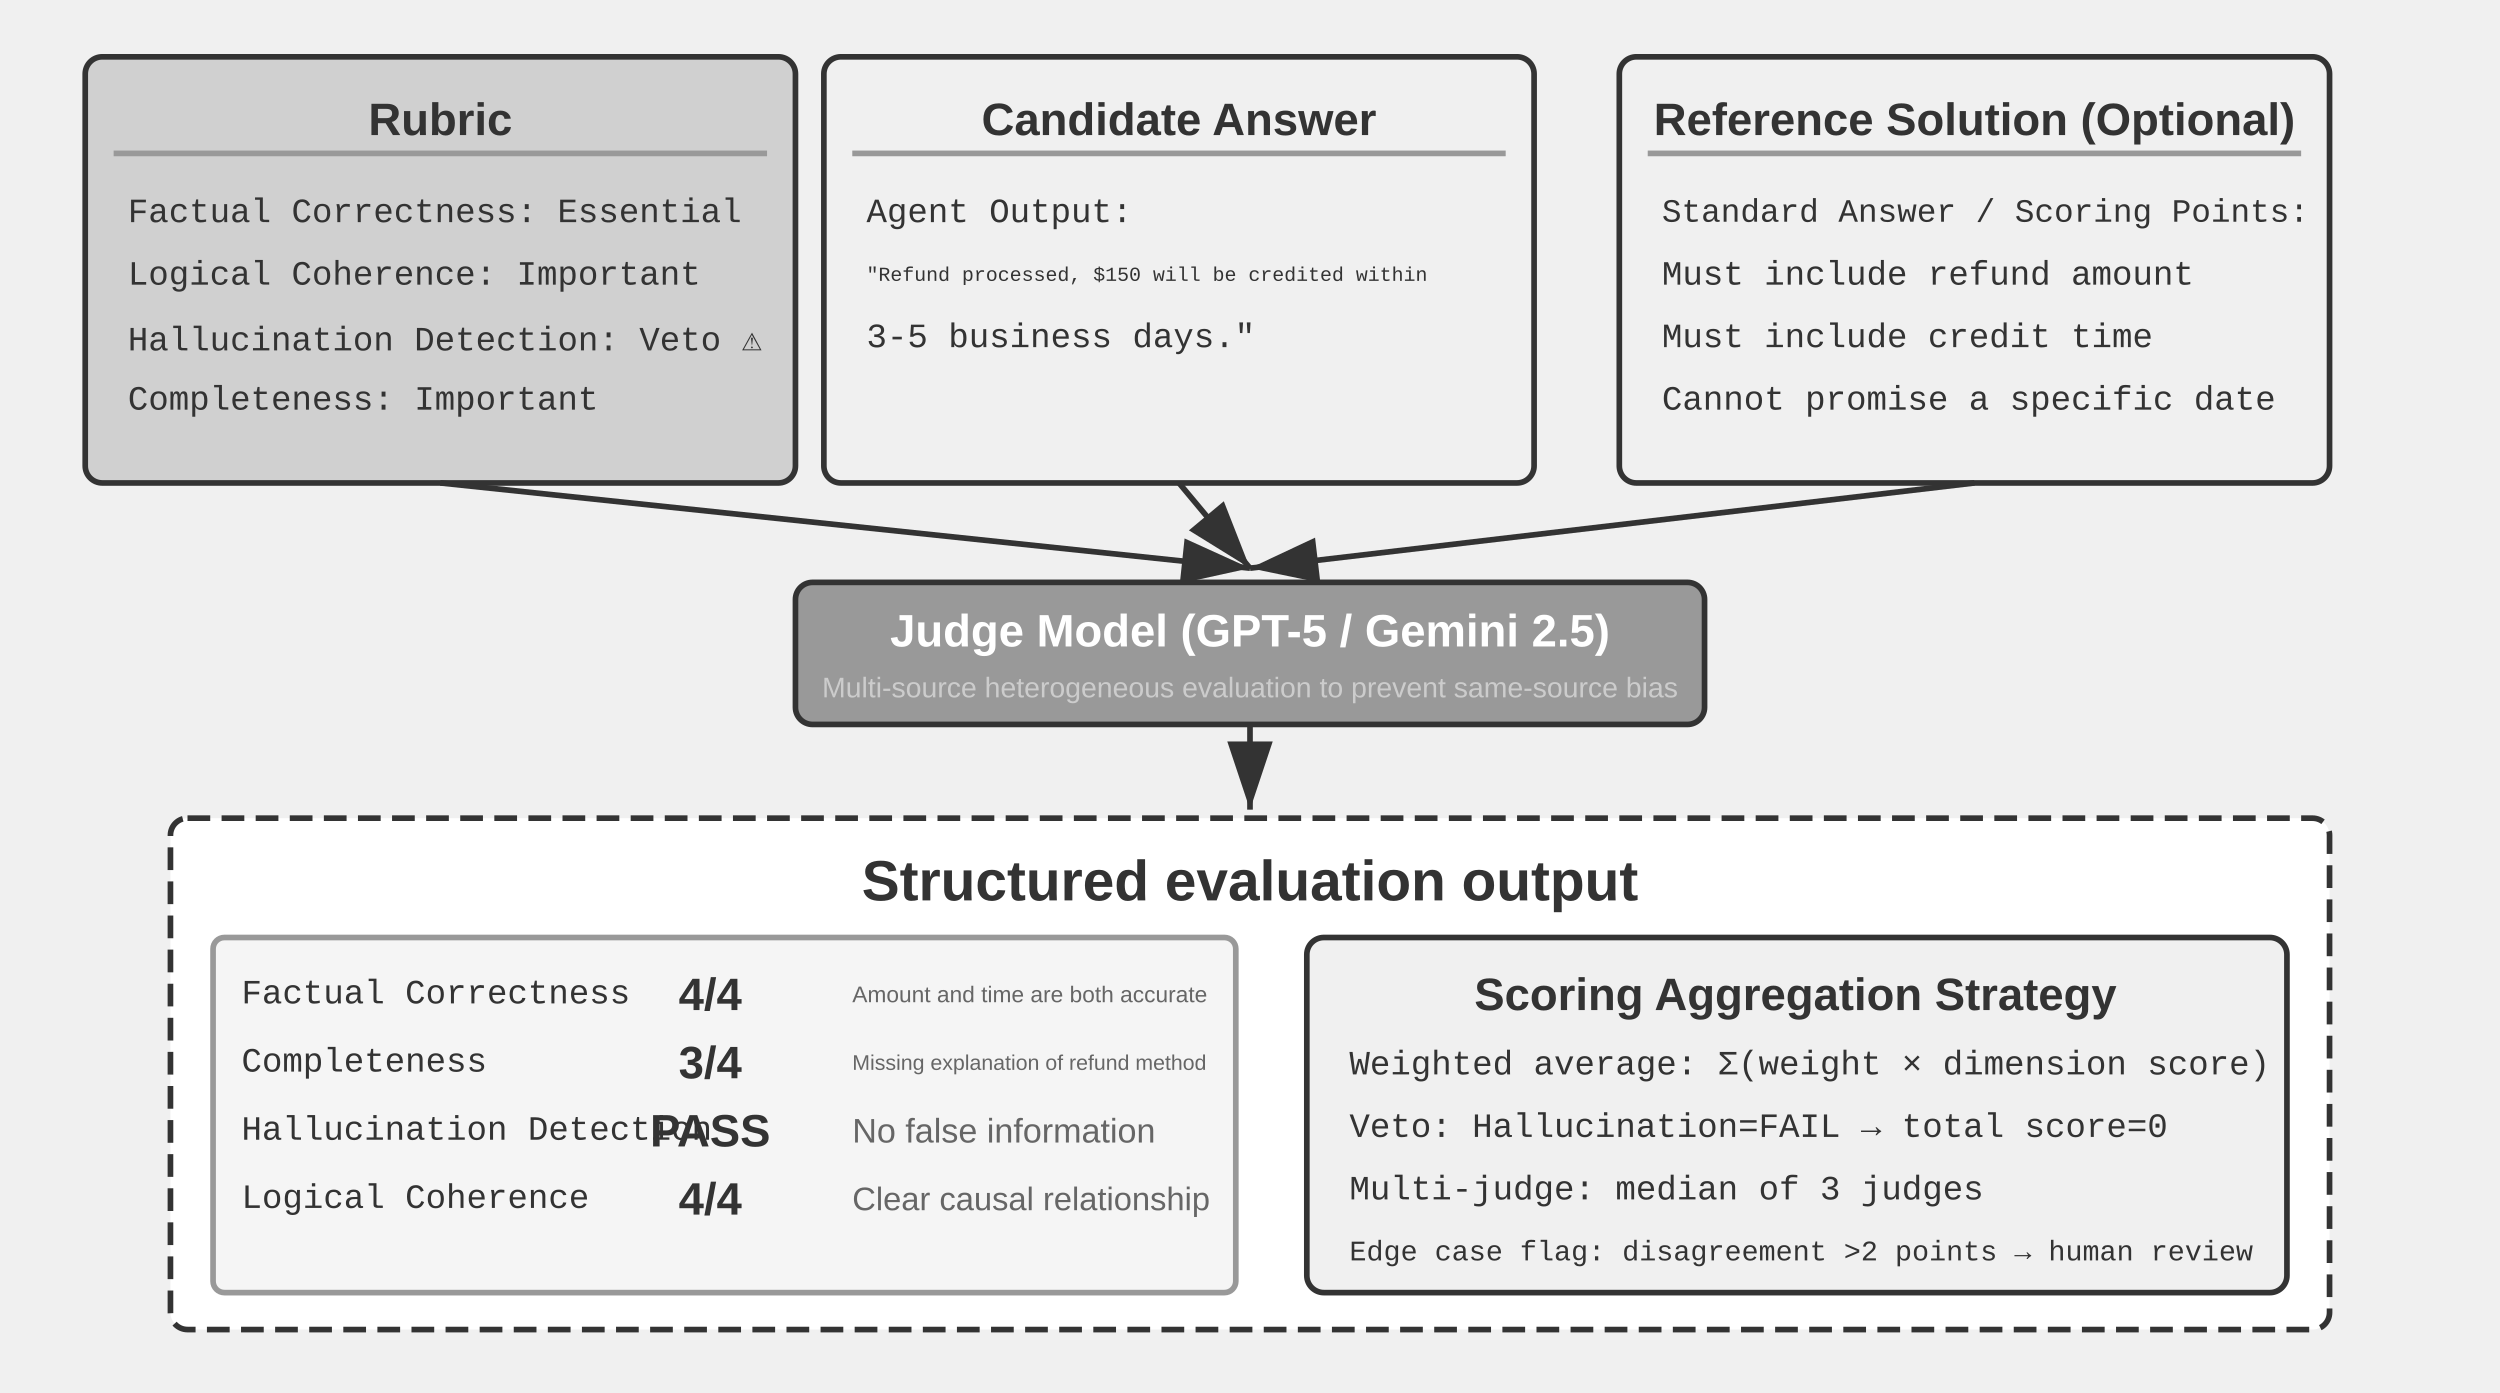
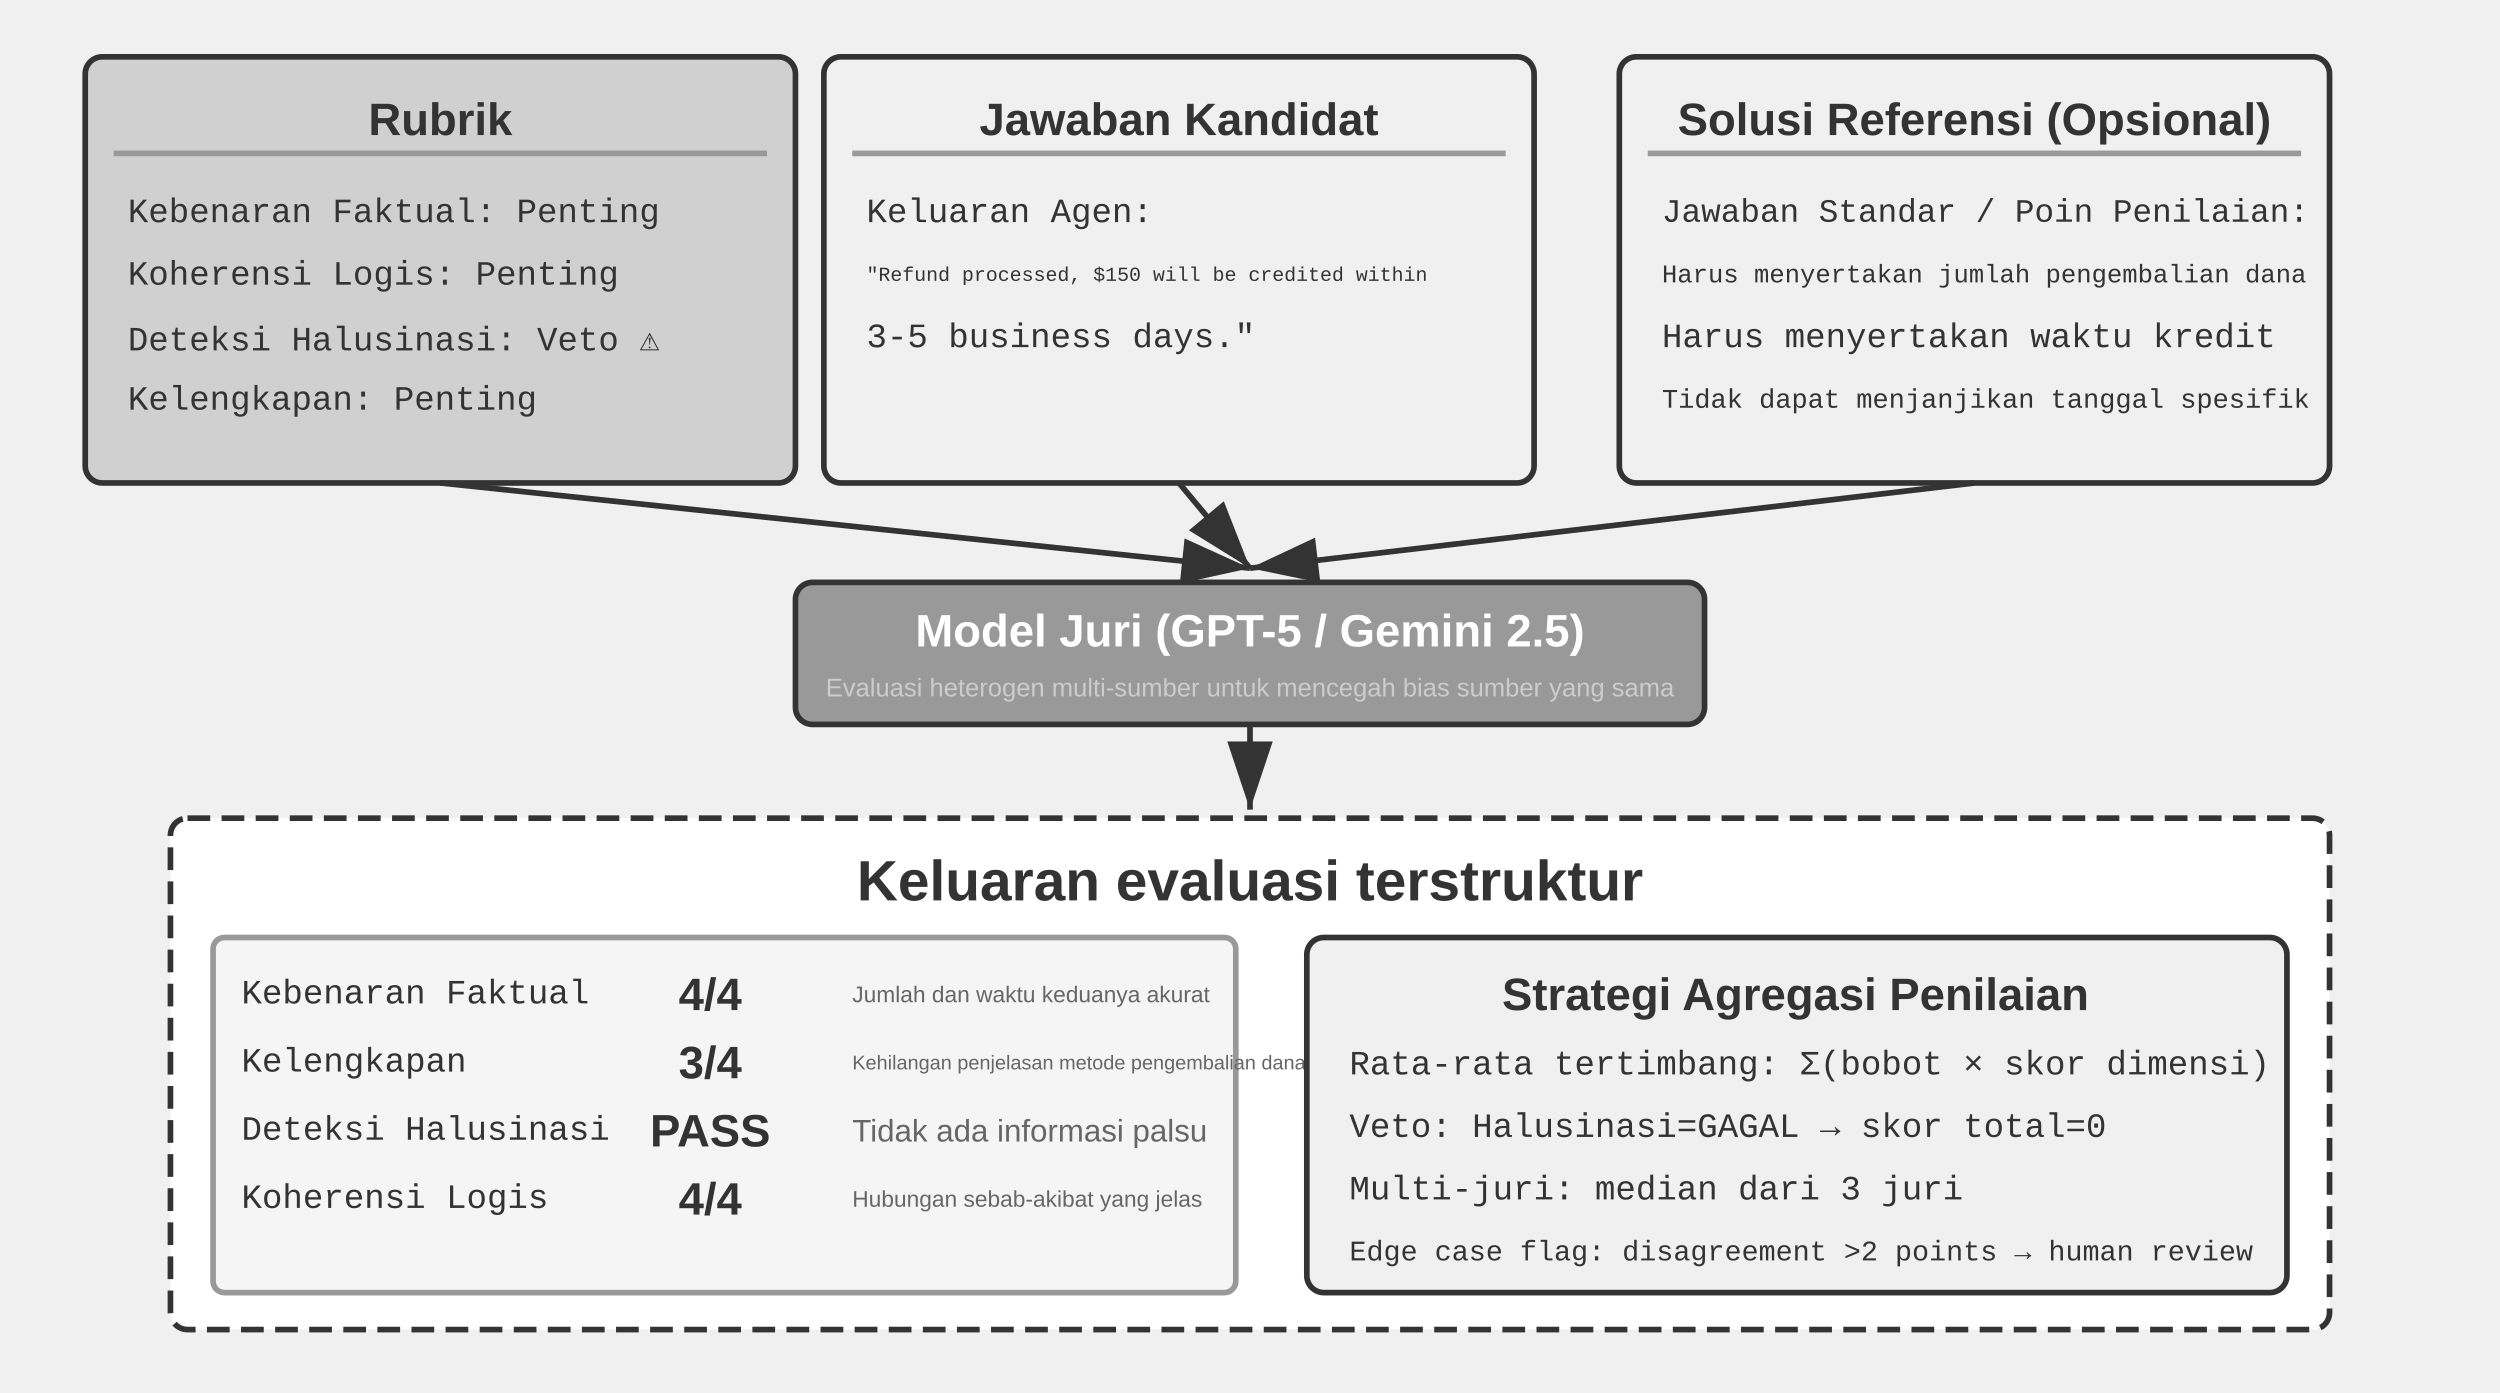
<svg xmlns="http://www.w3.org/2000/svg" viewBox="0 40 880 490" width="880" height="490" style="background:#ffffff">
  <defs>
    <marker id="ah" markerWidth="12" markerHeight="8" refX="12" refY="4" orient="auto">
      <polygon points="0 0, 12 4, 0 8" fill="#333333" />
    </marker>
    <marker id="ah-light" markerWidth="12" markerHeight="8" refX="12" refY="4" orient="auto">
      <polygon points="0 0, 12 4, 0 8" fill="#999999" />
    </marker>
  </defs>
  <rect x="30" y="60" width="250" height="150" rx="6" fill="#d0d0d0" stroke="#333333" stroke-width="2" />
-   <text x="155" y="82" font-family="Arial, 'Helvetica Neue', Helvetica, 'PingFang SC', 'Microsoft YaHei', sans-serif" font-size="16" fill="#333333" text-anchor="middle" dominant-baseline="central" font-weight="bold">Rubric</text>
+   <text x="155" y="82" font-family="Arial, 'Helvetica Neue', Helvetica, 'PingFang SC', 'Microsoft YaHei', sans-serif" font-size="16" fill="#333333" text-anchor="middle" dominant-baseline="central" font-weight="bold">Rubrik</text>
  <line x1="40" y1="94" x2="270" y2="94" stroke="#999999" stroke-width="2" />
-   <text x="45" y="115" font-family="'Courier New', Courier, monospace" font-size="12" fill="#333333" text-anchor="start" dominant-baseline="central">Factual Correctness: Essential</text>
-   <text x="45" y="137" font-family="'Courier New', Courier, monospace" font-size="12" fill="#333333" text-anchor="start" dominant-baseline="central">Logical Coherence: Important</text>
-   <text x="45" y="159" font-family="'Courier New', Courier, monospace" font-size="12" fill="#333333" text-anchor="start" dominant-baseline="central">Hallucination Detection: Veto ⚠</text>
-   <text x="45" y="181" font-family="'Courier New', Courier, monospace" font-size="12" fill="#333333" text-anchor="start" dominant-baseline="central">Completeness: Important</text>
+   <text x="45" y="115" font-family="'Courier New', Courier, monospace" font-size="12" fill="#333333" text-anchor="start" dominant-baseline="central">Kebenaran Faktual: Penting</text>
+   <text x="45" y="137" font-family="'Courier New', Courier, monospace" font-size="12" fill="#333333" text-anchor="start" dominant-baseline="central">Koherensi Logis: Penting</text>
+   <text x="45" y="159" font-family="'Courier New', Courier, monospace" font-size="12" fill="#333333" text-anchor="start" dominant-baseline="central">Deteksi Halusinasi: Veto ⚠</text>
+   <text x="45" y="181" font-family="'Courier New', Courier, monospace" font-size="12" fill="#333333" text-anchor="start" dominant-baseline="central">Kelengkapan: Penting</text>
  <rect x="290" y="60" width="250" height="150" rx="6" fill="#f0f0f0" stroke="#333333" stroke-width="2" />
-   <text x="415" y="82" font-family="Arial, 'Helvetica Neue', Helvetica, 'PingFang SC', 'Microsoft YaHei', sans-serif" font-size="16" fill="#333333" text-anchor="middle" dominant-baseline="central" font-weight="bold">Candidate Answer</text>
+   <text x="415" y="82" font-family="Arial, 'Helvetica Neue', Helvetica, 'PingFang SC', 'Microsoft YaHei', sans-serif" font-size="16" fill="#333333" text-anchor="middle" dominant-baseline="central" font-weight="bold">Jawaban Kandidat</text>
  <line x1="300" y1="94" x2="530" y2="94" stroke="#999999" stroke-width="2" />
-   <text x="305" y="115" font-family="'Courier New', Courier, monospace" font-size="12" fill="#333333" text-anchor="start" dominant-baseline="central">Agent Output:</text>
+   <text x="305" y="115" font-family="'Courier New', Courier, monospace" font-size="12" fill="#333333" text-anchor="start" dominant-baseline="central">Keluaran Agen:</text>
  <text x="305" y="137" font-family="'Courier New', Courier, monospace" font-size="7" fill="#333333" text-anchor="start" dominant-baseline="central">"Refund processed, $150 will be credited within</text>
  <text x="305" y="159" font-family="'Courier New', Courier, monospace" font-size="12" fill="#333333" text-anchor="start" dominant-baseline="central"> 3-5 business days."</text>
  <text x="305" y="181" font-family="'Courier New', Courier, monospace" font-size="12" fill="#333333" text-anchor="start" dominant-baseline="central" />
  <rect x="570" y="60" width="250" height="150" rx="6" fill="#f0f0f0" stroke="#333333" stroke-width="2" />
-   <text x="695" y="82" font-family="Arial, 'Helvetica Neue', Helvetica, 'PingFang SC', 'Microsoft YaHei', sans-serif" font-size="16" fill="#333333" text-anchor="middle" dominant-baseline="central" font-weight="bold">Reference Solution (Optional)</text>
+   <text x="695" y="82" font-family="Arial, 'Helvetica Neue', Helvetica, 'PingFang SC', 'Microsoft YaHei', sans-serif" font-size="16" fill="#333333" text-anchor="middle" dominant-baseline="central" font-weight="bold">Solusi Referensi (Opsional)</text>
  <line x1="580" y1="94" x2="810" y2="94" stroke="#999999" stroke-width="2" />
-   <text x="585" y="115" font-family="'Courier New', Courier, monospace" font-size="11.5" fill="#333333" text-anchor="start" dominant-baseline="central">Standard Answer / Scoring Points:</text>
-   <text x="585" y="137" font-family="'Courier New', Courier, monospace" font-size="12" fill="#333333" text-anchor="start" dominant-baseline="central">Must include refund amount</text>
-   <text x="585" y="159" font-family="'Courier New', Courier, monospace" font-size="12" fill="#333333" text-anchor="start" dominant-baseline="central">Must include credit time</text>
-   <text x="585" y="181" font-family="'Courier New', Courier, monospace" font-size="12" fill="#333333" text-anchor="start" dominant-baseline="central">Cannot promise a specific date</text>
+   <text x="585" y="115" font-family="'Courier New', Courier, monospace" font-size="11.5" fill="#333333" text-anchor="start" dominant-baseline="central">Jawaban Standar / Poin Penilaian:</text>
+   <text x="585" y="137" font-family="'Courier New', Courier, monospace" font-size="9" fill="#333333" text-anchor="start" dominant-baseline="central">Harus menyertakan jumlah pengembalian dana</text>
+   <text x="585" y="159" font-family="'Courier New', Courier, monospace" font-size="12" fill="#333333" text-anchor="start" dominant-baseline="central">Harus menyertakan waktu kredit</text>
+   <text x="585" y="181" font-family="'Courier New', Courier, monospace" font-size="9.5" fill="#333333" text-anchor="start" dominant-baseline="central">Tidak dapat menjanjikan tanggal spesifik</text>
  <line x1="155" y1="210" x2="440" y2="240" stroke="#333333" stroke-width="2" marker-end="url(#ah)" />
  <line x1="415" y1="210" x2="440" y2="240" stroke="#333333" stroke-width="2" marker-end="url(#ah)" />
  <line x1="695" y1="210" x2="440" y2="240" stroke="#333333" stroke-width="2" marker-end="url(#ah)" />
  <rect x="280" y="245" width="320" height="50" rx="6" fill="#999999" stroke="#333333" stroke-width="2" />
-   <text x="440" y="262" font-family="Arial, 'Helvetica Neue', Helvetica, 'PingFang SC', 'Microsoft YaHei', sans-serif" font-size="16" fill="#ffffff" text-anchor="middle" dominant-baseline="central" font-weight="bold">Judge Model (GPT-5 / Gemini 2.5)</text>
-   <text x="440" y="282" font-family="Arial, 'Helvetica Neue', Helvetica, 'PingFang SC', 'Microsoft YaHei', sans-serif" font-size="10" fill="#cccccc" text-anchor="middle" dominant-baseline="central" font-weight="normal">Multi-source heterogeneous evaluation to prevent same-source bias</text>
+   <text x="440" y="262" font-family="Arial, 'Helvetica Neue', Helvetica, 'PingFang SC', 'Microsoft YaHei', sans-serif" font-size="16" fill="#ffffff" text-anchor="middle" dominant-baseline="central" font-weight="bold">Model Juri (GPT-5 / Gemini 2.5)</text>
+   <text x="440" y="282" font-family="Arial, 'Helvetica Neue', Helvetica, 'PingFang SC', 'Microsoft YaHei', sans-serif" font-size="9" fill="#cccccc" text-anchor="middle" dominant-baseline="central" font-weight="normal">Evaluasi heterogen multi-sumber untuk mencegah bias sumber yang sama</text>
  <line x1="440" y1="295" x2="440" y2="325" stroke="#333333" stroke-width="2" marker-end="url(#ah)" />
  <rect x="60" y="328" width="760" height="180" rx="6" fill="#ffffff" stroke="#333333" stroke-width="2" stroke-dasharray="8,4" />
-   <text x="440" y="350" font-family="Arial, 'Helvetica Neue', Helvetica, 'PingFang SC', 'Microsoft YaHei', sans-serif" font-size="20" fill="#333333" text-anchor="middle" dominant-baseline="central" font-weight="bold">Structured evaluation output</text>
+   <text x="440" y="350" font-family="Arial, 'Helvetica Neue', Helvetica, 'PingFang SC', 'Microsoft YaHei', sans-serif" font-size="20" fill="#333333" text-anchor="middle" dominant-baseline="central" font-weight="bold">Keluaran evaluasi terstruktur</text>
  <rect x="75" y="370" width="360" height="125" rx="4" fill="#f5f5f5" stroke="#999999" stroke-width="2" />
-   <text x="85" y="390" font-family="'Courier New', Courier, monospace" font-size="12" fill="#333333" text-anchor="start" dominant-baseline="central">Factual Correctness   </text>
+   <text x="85" y="390" font-family="'Courier New', Courier, monospace" font-size="12" fill="#333333" text-anchor="start" dominant-baseline="central">Kebenaran Faktual   </text>
  <text x="250" y="390" font-family="Arial, 'Helvetica Neue', Helvetica, 'PingFang SC', 'Microsoft YaHei', sans-serif" font-size="16" fill="#333333" text-anchor="middle" dominant-baseline="central" font-weight="bold">4/4</text>
-   <text x="300" y="390" font-family="Arial, 'Helvetica Neue', Helvetica, 'PingFang SC', 'Microsoft YaHei', sans-serif" font-size="8" fill="#666666" text-anchor="start" dominant-baseline="central" font-weight="normal">Amount and time are both accurate</text>
-   <text x="85" y="414" font-family="'Courier New', Courier, monospace" font-size="12" fill="#333333" text-anchor="start" dominant-baseline="central">Completeness     </text>
+   <text x="300" y="390" font-family="Arial, 'Helvetica Neue', Helvetica, 'PingFang SC', 'Microsoft YaHei', sans-serif" font-size="8" fill="#666666" text-anchor="start" dominant-baseline="central" font-weight="normal">Jumlah dan waktu keduanya akurat</text>
+   <text x="85" y="414" font-family="'Courier New', Courier, monospace" font-size="12" fill="#333333" text-anchor="start" dominant-baseline="central">Kelengkapan     </text>
  <text x="250" y="414" font-family="Arial, 'Helvetica Neue', Helvetica, 'PingFang SC', 'Microsoft YaHei', sans-serif" font-size="16" fill="#333333" text-anchor="middle" dominant-baseline="central" font-weight="bold">3/4</text>
-   <text x="300" y="414" font-family="Arial, 'Helvetica Neue', Helvetica, 'PingFang SC', 'Microsoft YaHei', sans-serif" font-size="7.5" fill="#666666" text-anchor="start" dominant-baseline="central" font-weight="normal">Missing explanation of refund method</text>
-   <text x="85" y="438" font-family="'Courier New', Courier, monospace" font-size="12" fill="#333333" text-anchor="start" dominant-baseline="central">Hallucination Detection    </text>
+   <text x="300" y="414" font-family="Arial, 'Helvetica Neue', Helvetica, 'PingFang SC', 'Microsoft YaHei', sans-serif" font-size="7" fill="#666666" text-anchor="start" dominant-baseline="central" font-weight="normal">Kehilangan penjelasan metode pengembalian dana</text>
+   <text x="85" y="438" font-family="'Courier New', Courier, monospace" font-size="12" fill="#333333" text-anchor="start" dominant-baseline="central">Deteksi Halusinasi    </text>
  <text x="250" y="438" font-family="Arial, 'Helvetica Neue', Helvetica, 'PingFang SC', 'Microsoft YaHei', sans-serif" font-size="16" fill="#333333" text-anchor="middle" dominant-baseline="central" font-weight="bold">PASS</text>
-   <text x="300" y="438" font-family="Arial, 'Helvetica Neue', Helvetica, 'PingFang SC', 'Microsoft YaHei', sans-serif" font-size="12" fill="#666666" text-anchor="start" dominant-baseline="central" font-weight="normal">No false information</text>
-   <text x="85" y="462" font-family="'Courier New', Courier, monospace" font-size="12" fill="#333333" text-anchor="start" dominant-baseline="central">Logical Coherence   </text>
+   <text x="300" y="438" font-family="Arial, 'Helvetica Neue', Helvetica, 'PingFang SC', 'Microsoft YaHei', sans-serif" font-size="11" fill="#666666" text-anchor="start" dominant-baseline="central" font-weight="normal">Tidak ada informasi palsu</text>
+   <text x="85" y="462" font-family="'Courier New', Courier, monospace" font-size="12" fill="#333333" text-anchor="start" dominant-baseline="central">Koherensi Logis   </text>
  <text x="250" y="462" font-family="Arial, 'Helvetica Neue', Helvetica, 'PingFang SC', 'Microsoft YaHei', sans-serif" font-size="16" fill="#333333" text-anchor="middle" dominant-baseline="central" font-weight="bold">4/4</text>
-   <text x="300" y="462" font-family="Arial, 'Helvetica Neue', Helvetica, 'PingFang SC', 'Microsoft YaHei', sans-serif" font-size="11.5" fill="#666666" text-anchor="start" dominant-baseline="central" font-weight="normal">Clear causal relationship</text>
+   <text x="300" y="462" font-family="Arial, 'Helvetica Neue', Helvetica, 'PingFang SC', 'Microsoft YaHei', sans-serif" font-size="8" fill="#666666" text-anchor="start" dominant-baseline="central" font-weight="normal">Hubungan sebab-akibat yang jelas</text>
  <rect x="460" y="370" width="345" height="125" rx="6" fill="#f0f0f0" stroke="#333333" stroke-width="2" />
-   <text x="632" y="390" font-family="Arial, 'Helvetica Neue', Helvetica, 'PingFang SC', 'Microsoft YaHei', sans-serif" font-size="16" fill="#333333" text-anchor="middle" dominant-baseline="central" font-weight="bold">Scoring Aggregation Strategy</text>
-   <text x="475" y="415" font-family="'Courier New', Courier, monospace" font-size="12" fill="#333333" text-anchor="start" dominant-baseline="central">Weighted average: Σ(weight × dimension score)</text>
-   <text x="475" y="437" font-family="'Courier New', Courier, monospace" font-size="12" fill="#333333" text-anchor="start" dominant-baseline="central">Veto: Hallucination=FAIL → total score=0</text>
-   <text x="475" y="459" font-family="'Courier New', Courier, monospace" font-size="12" fill="#333333" text-anchor="start" dominant-baseline="central">Multi-judge: median of 3 judges</text>
+   <text x="632" y="390" font-family="Arial, 'Helvetica Neue', Helvetica, 'PingFang SC', 'Microsoft YaHei', sans-serif" font-size="16" fill="#333333" text-anchor="middle" dominant-baseline="central" font-weight="bold">Strategi Agregasi Penilaian</text>
+   <text x="475" y="415" font-family="'Courier New', Courier, monospace" font-size="12" fill="#333333" text-anchor="start" dominant-baseline="central">Rata-rata tertimbang: Σ(bobot × skor dimensi)</text>
+   <text x="475" y="437" font-family="'Courier New', Courier, monospace" font-size="12" fill="#333333" text-anchor="start" dominant-baseline="central">Veto: Halusinasi=GAGAL → skor total=0</text>
+   <text x="475" y="459" font-family="'Courier New', Courier, monospace" font-size="12" fill="#333333" text-anchor="start" dominant-baseline="central">Multi-juri: median dari 3 juri</text>
  <text x="475" y="481" font-family="'Courier New', Courier, monospace" font-size="10" fill="#333333" text-anchor="start" dominant-baseline="central">Edge case flag: disagreement &gt;2 points → human review</text>
</svg>
